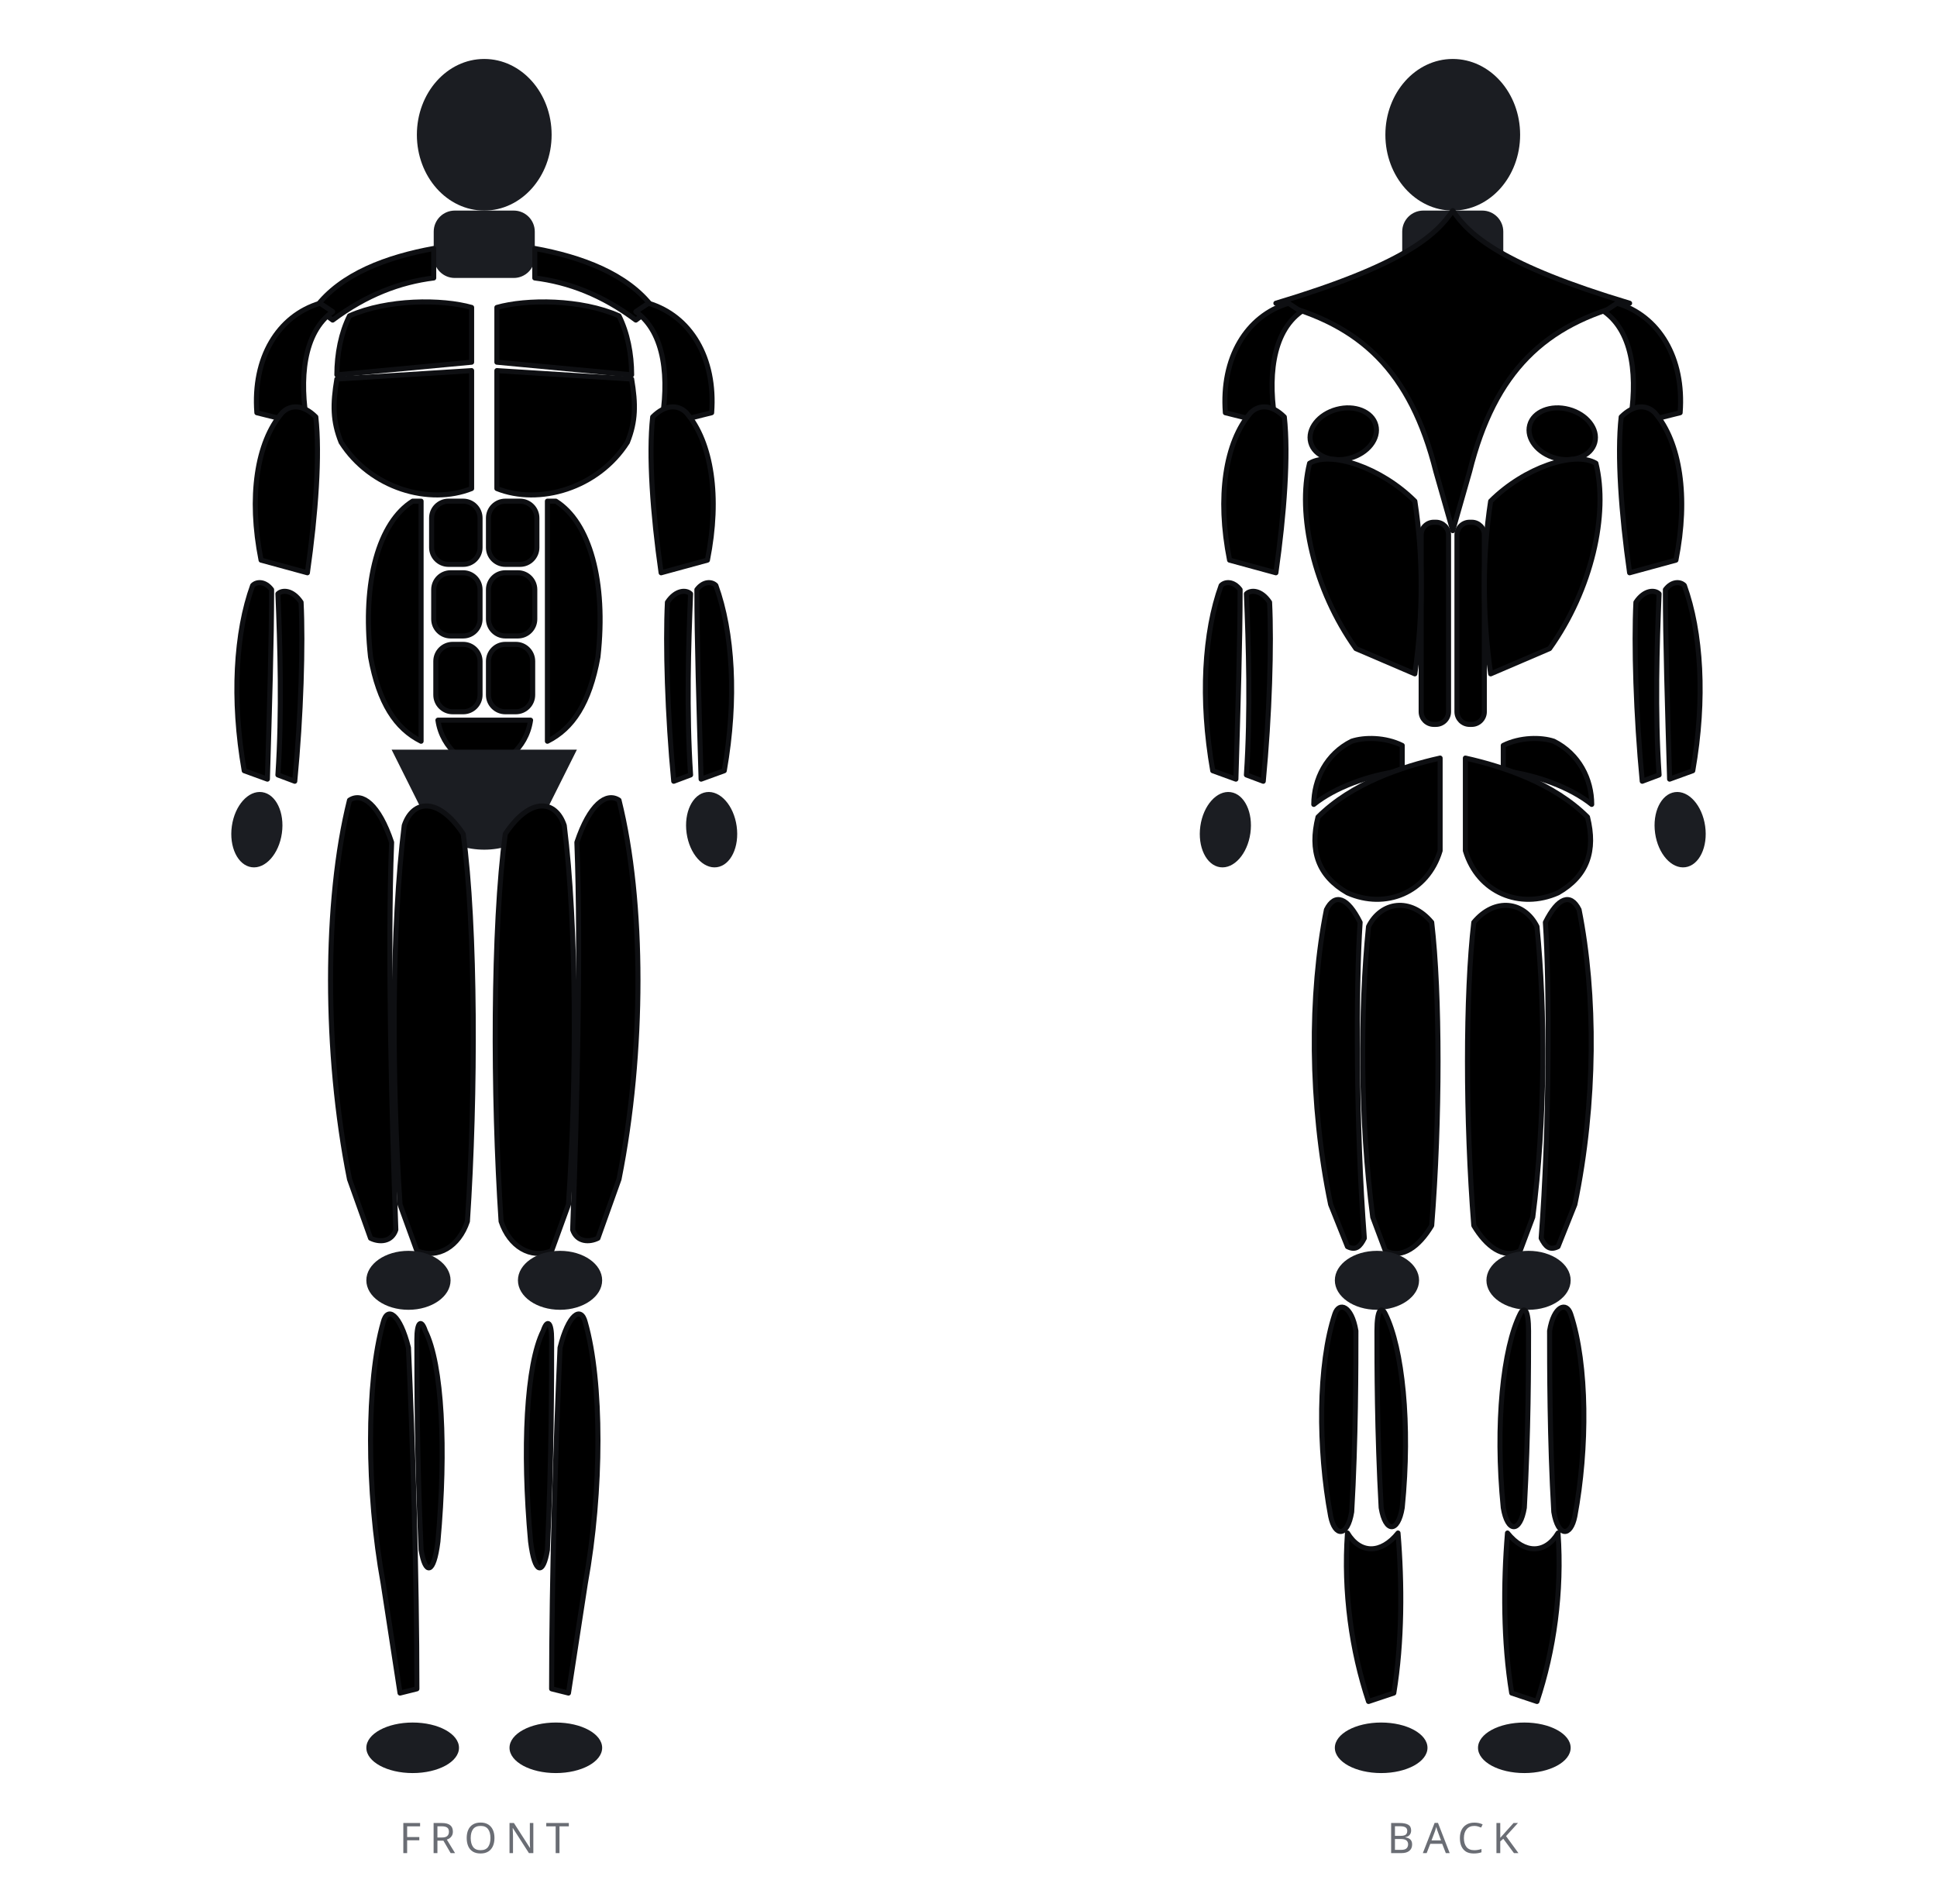
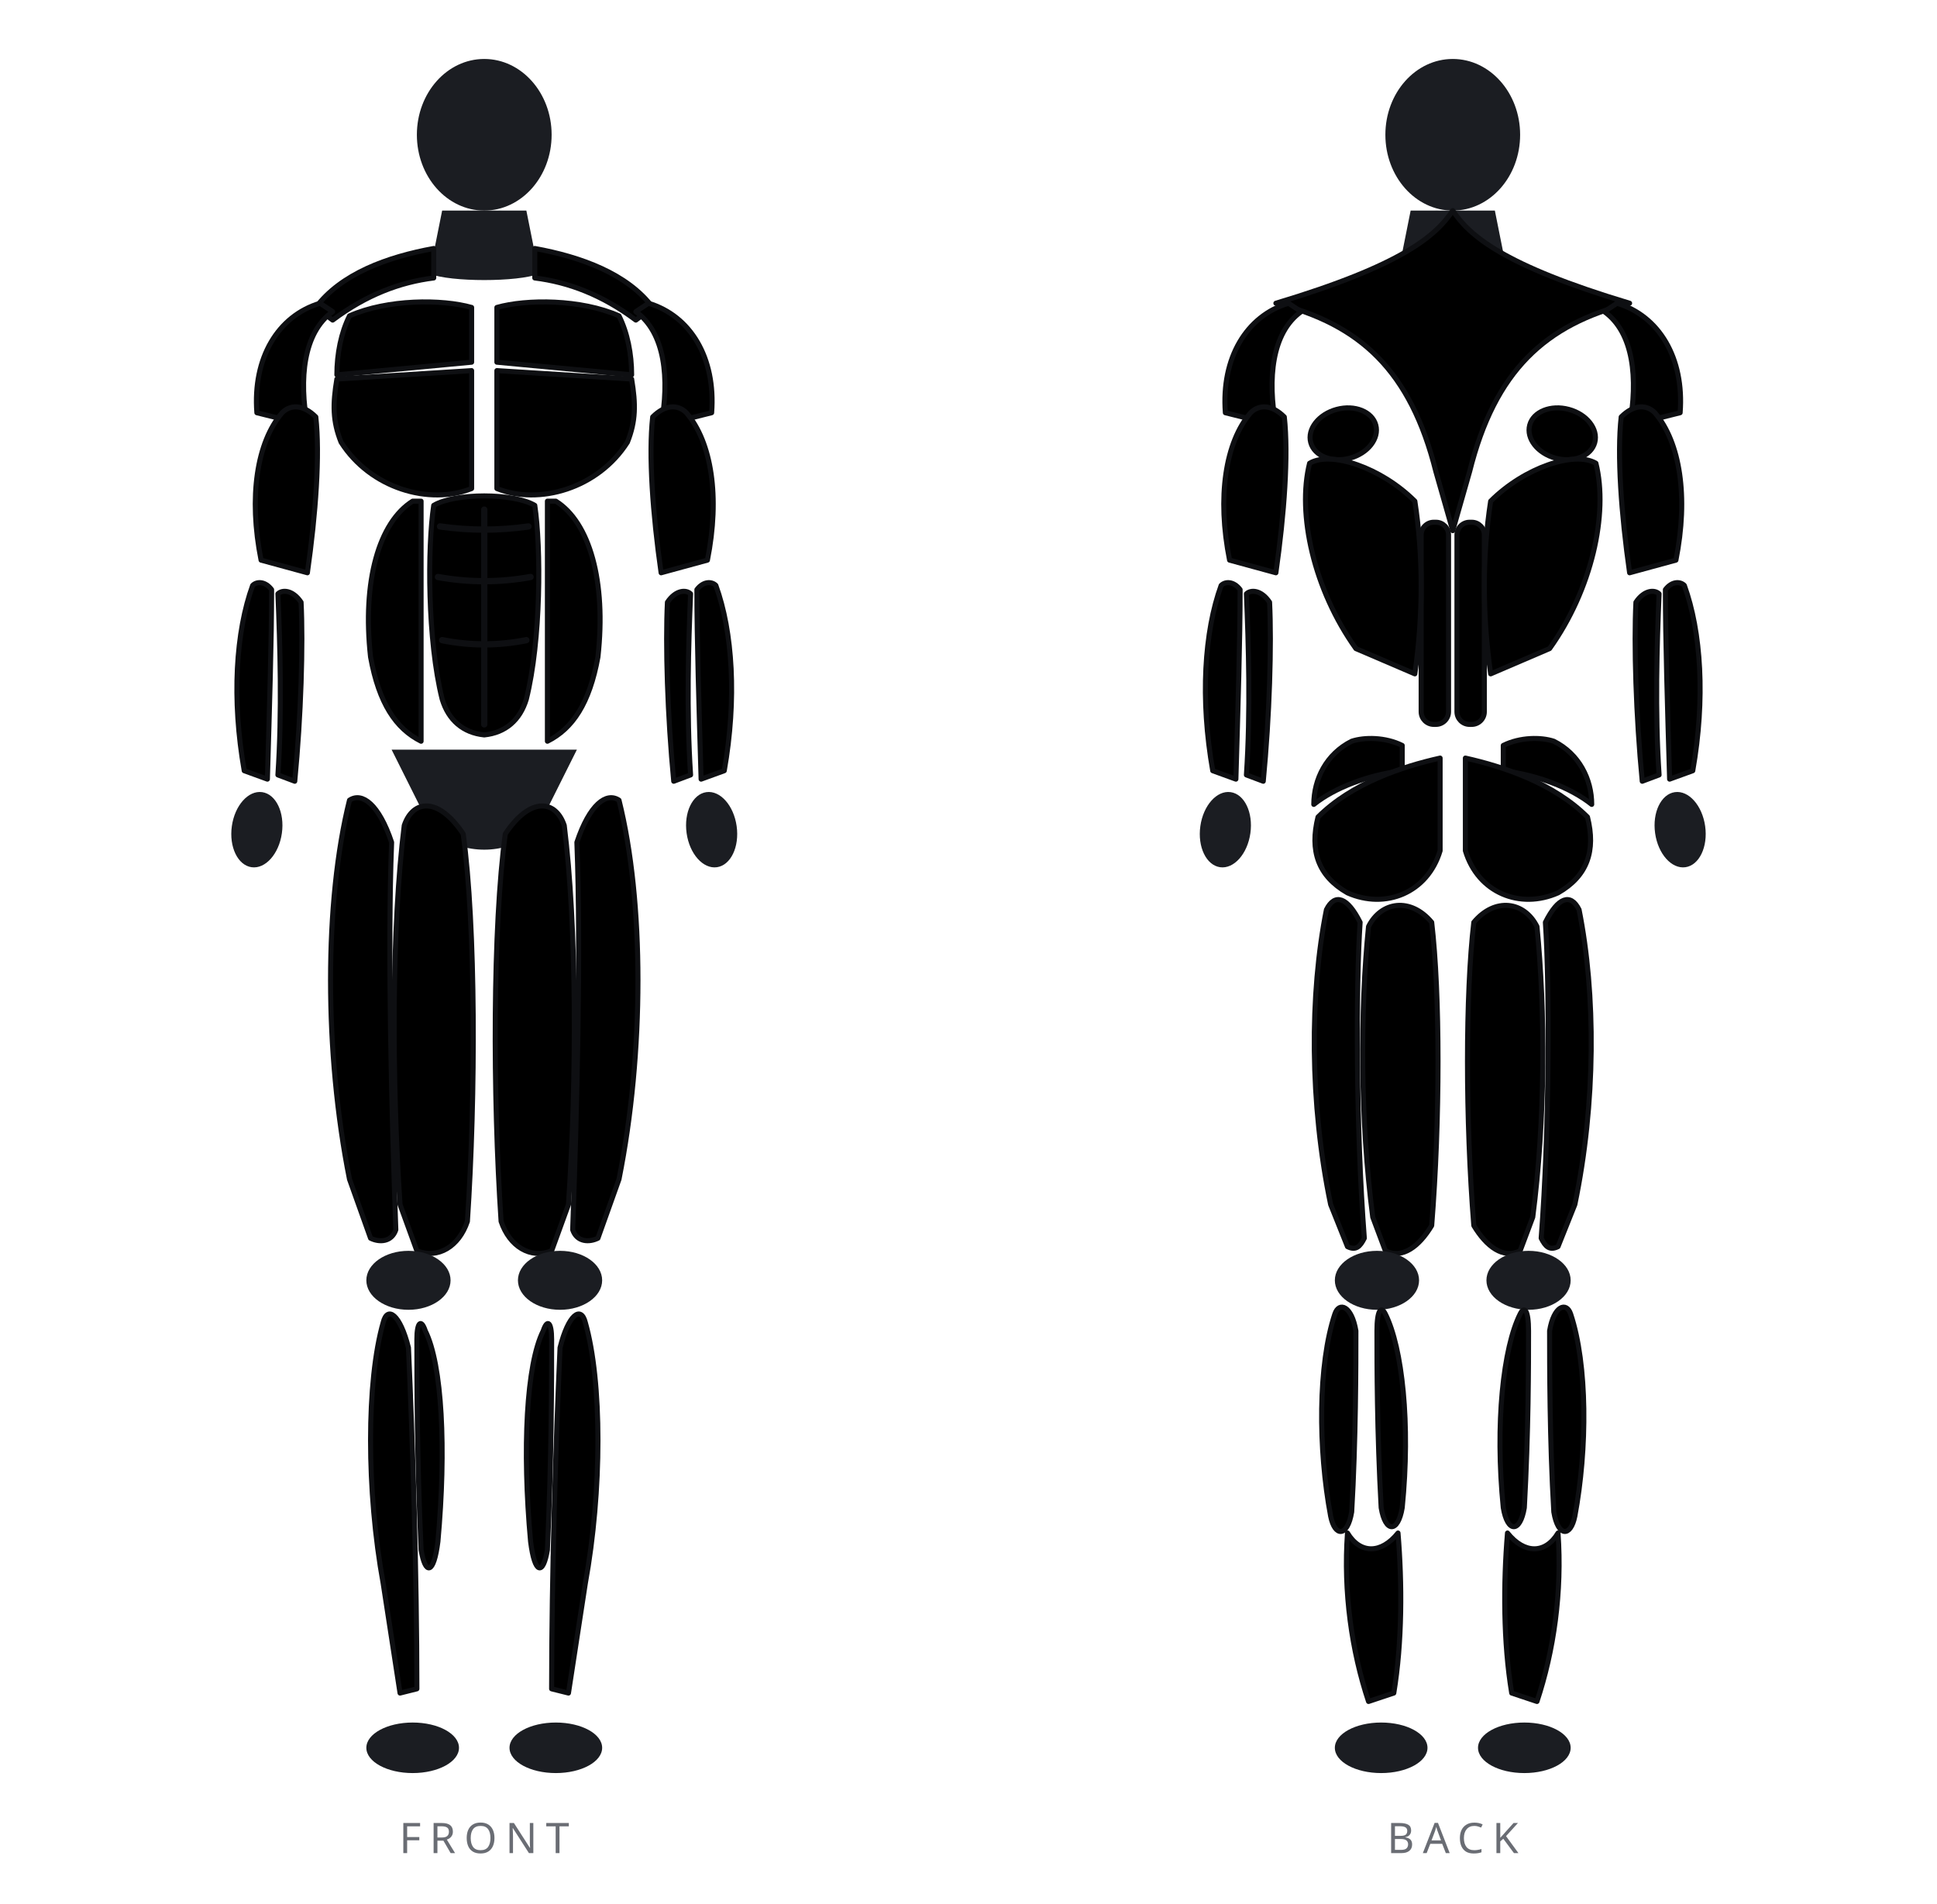
<svg xmlns="http://www.w3.org/2000/svg" viewBox="0 0 460 452" font-family="sans-serif">
  <style>
    .body { fill: var(--body, #1B1D22); }
    .r { stroke: var(--gap, #0E0F12); stroke-width: 1.2; stroke-linejoin: round; }
    .delts       { fill: var(--vol-delts,       var(--vol-none, #23252B)); }
    .chest       { fill: var(--vol-chest,       var(--vol-none, #23252B)); }
    .biceps      { fill: var(--vol-biceps,      var(--vol-none, #23252B)); }
    .triceps     { fill: var(--vol-triceps,     var(--vol-none, #23252B)); }
    .forearms    { fill: var(--vol-forearms,    var(--vol-none, #23252B)); }
    .core        { fill: var(--vol-core,        var(--vol-none, #23252B)); }
    .lats-traps  { fill: var(--vol-lats-traps,  var(--vol-none, #23252B)); }
    .glutes-hams { fill: var(--vol-glutes-hams, var(--vol-none, #23252B)); }
    .quads       { fill: var(--vol-quads,       var(--vol-none, #23252B)); }
    .calves      { fill: var(--vol-calves,      var(--vol-none, #23252B)); }
    .lbl { fill: var(--label, #6A6D74); font-size: 10px; letter-spacing: 0.2em; }
+     .groove { fill: none; stroke: var(--gap, #0E0F12); stroke-width: 1.5; stroke-linecap: round; }
  </style>
  <g id="front" transform="translate(15,6)">
    <ellipse class="body" cx="100" cy="26" rx="16" ry="18" />
-     <rect class="body" x="88" y="44" width="24" height="16" rx="5" />
-     <rect class="r core" x="87.5" y="113" width="11.5" height="15" rx="4" />
-     <rect class="r core" x="101" y="113" width="11.5" height="15" rx="4" />
-     <rect class="r core" x="88" y="130" width="11" height="15" rx="4" />
-     <rect class="r core" x="101" y="130" width="11" height="15" rx="4" />
-     <rect class="r core" x="88.5" y="147" width="10.5" height="16" rx="4" />
-     <rect class="r core" x="101" y="147" width="10.5" height="16" rx="4" />
-     <path class="r core" d="M89,165 L111,165 C110,172 104,176 100,176 C96,176 90,172 89,165 Z" />
+     <path class="body" d="M90,44 L110,44 L113,59 C108,61 92,61 87,59 Z" />
+     <path class="r core" d="M88,114 C86.5,124 86.5,146 90,160 C91.5,165 95,168 100,168.5 C105,168 108.5,165 110,160 C113.5,146 113.5,124 112,114 C107,111 93,111 88,114 Z" />
+     <path class="groove" d="M100,115 L100,166" />
+     <path class="groove" d="M89.5,119 Q100,120.5 110.5,119" />
+     <path class="groove" d="M89,131 Q100,133 111,131" />
+     <path class="groove" d="M90,146 Q100,148 110,146" />
    <path class="body" d="M78,172 L122,172 L112,192 C104,197 96,197 88,192 Z" />
    <g id="front-half-l">
      <path class="r lats-traps" d="M88,53 C77,55 66,59 60,67 L64,70 C72,64 80,61 88,60 Z" />
      <path class="r delts" d="M61,66 C51,69 45,79 46,92 L58,95 C56,84 57,73 64,68 Z" />
      <path class="r chest" d="M97,67 C90,65 77,65 68,69 C66,73 65,78 65,83 L97,80 Z" />
      <path class="r chest" d="M97,82 L65,84 C64,90 64,94 66,99 C73,110 87,114 97,110 Z" />
      <path class="r biceps" d="M52,92 C46,99 44,112 47,127 L58,130 C60,116 61,102 60,93 C57,90 54,90 52,92 Z" />
      <path class="r forearms" d="M45,133 C41,144 40,160 43,177 L48.5,179 C49,162 49.5,146 49.5,134 C48,132 46,132 45,133 Z" />
      <path class="r forearms" d="M51,135 C51.5,147 52,163 51,178 L55,179.5 C56.5,164 57,147 56.5,137 C54.5,134 52,134 51,135 Z" />
      <ellipse class="body" cx="46" cy="191" rx="6" ry="9" transform="rotate(8 46 191)" />
      <path class="r core" d="M83,113 C75,118 71,132 73,150 C75,161 79,167 85,170 L85,113 Z" />
      <path class="r quads" d="M68,184 C62,208 62,244 68,274 L73,288 C75,289 78,289 79,286 C78,258 77,220 78,194 C75,185 71,182 68,184 Z" />
      <path class="r quads" d="M81,190 C78,214 78,250 80,280 L84,291 C89,293 94,290 96,284 C98,254 98,214 95,192 C89,183 83,184 81,190 Z" />
      <ellipse class="body" cx="82" cy="298" rx="10" ry="7" />
      <path class="r calves" d="M76,308 C72,322 72,348 76,370 L80,396 L84,395 C84,368 83,336 82,314 C80,306 77,304 76,308 Z" />
      <path class="r calves" d="M86,310 C90,318 91,338 89,360 C88,368 86,368 85,362 C84,340 84,322 84,312 C84,308 85,307 86,310 Z" />
      <ellipse class="body" cx="83" cy="409" rx="11" ry="6" />
    </g>
    <g transform="translate(200,0) scale(-1,1)">
      <path class="r lats-traps" d="M88,53 C77,55 66,59 60,67 L64,70 C72,64 80,61 88,60 Z" />
      <path class="r delts" d="M61,66 C51,69 45,79 46,92 L58,95 C56,84 57,73 64,68 Z" />
      <path class="r chest" d="M97,67 C90,65 77,65 68,69 C66,73 65,78 65,83 L97,80 Z" />
      <path class="r chest" d="M97,82 L65,84 C64,90 64,94 66,99 C73,110 87,114 97,110 Z" />
      <path class="r biceps" d="M52,92 C46,99 44,112 47,127 L58,130 C60,116 61,102 60,93 C57,90 54,90 52,92 Z" />
      <path class="r forearms" d="M45,133 C41,144 40,160 43,177 L48.5,179 C49,162 49.5,146 49.5,134 C48,132 46,132 45,133 Z" />
      <path class="r forearms" d="M51,135 C51.5,147 52,163 51,178 L55,179.5 C56.5,164 57,147 56.5,137 C54.5,134 52,134 51,135 Z" />
      <ellipse class="body" cx="46" cy="191" rx="6" ry="9" transform="rotate(8 46 191)" />
      <path class="r core" d="M83,113 C75,118 71,132 73,150 C75,161 79,167 85,170 L85,113 Z" />
      <path class="r quads" d="M68,184 C62,208 62,244 68,274 L73,288 C75,289 78,289 79,286 C78,258 77,220 78,194 C75,185 71,182 68,184 Z" />
      <path class="r quads" d="M81,190 C78,214 78,250 80,280 L84,291 C89,293 94,290 96,284 C98,254 98,214 95,192 C89,183 83,184 81,190 Z" />
      <ellipse class="body" cx="82" cy="298" rx="10" ry="7" />
      <path class="r calves" d="M76,308 C72,322 72,348 76,370 L80,396 L84,395 C84,368 83,336 82,314 C80,306 77,304 76,308 Z" />
      <path class="r calves" d="M86,310 C90,318 91,338 89,360 C88,368 86,368 85,362 C84,340 84,322 84,312 C84,308 85,307 86,310 Z" />
      <ellipse class="body" cx="83" cy="409" rx="11" ry="6" />
    </g>
    <text class="lbl" x="100" y="434" text-anchor="middle">FRONT</text>
  </g>
  <g id="back" transform="translate(245,6)">
    <ellipse class="body" cx="100" cy="26" rx="16" ry="18" />
-     <rect class="body" x="88" y="44" width="24" height="16" rx="5" />
+     <path class="body" d="M90,44 L110,44 L113,59 C108,61 92,61 87,59 Z" />
    <path class="r lats-traps" d="M100,44 C96,50 88,57 58,66 C78,71 90,82 96,106 L100,120 L104,106 C110,82 122,71 142,66 C112,57 104,50 100,44 Z" />
    <rect class="r core" x="92.5" y="118" width="6.5" height="48" rx="3" />
    <rect class="r core" x="101" y="118" width="6.5" height="48" rx="3" />
    <g id="back-half-l">
      <path class="r delts" d="M61,66 C51,69 45,79 46,92 L58,95 C56,84 57,73 64,68 Z" />
      <ellipse class="r lats-traps" cx="74" cy="97" rx="8" ry="6" transform="rotate(-15 74 97)" />
      <path class="r lats-traps" d="M66,104 C63,116 67,134 77,148 L91,154 C93,140 93,126 91,113 C83,105 71,101 66,104 Z" />
      <path class="r triceps" d="M52,92 C46,99 44,112 47,127 L58,130 C60,116 61,102 60,93 C57,90 54,90 52,92 Z" />
      <path class="r forearms" d="M45,133 C41,144 40,160 43,177 L48.5,179 C49,162 49.5,146 49.5,134 C48,132 46,132 45,133 Z" />
      <path class="r forearms" d="M51,135 C51.5,147 52,163 51,178 L55,179.5 C56.5,164 57,147 56.5,137 C54.5,134 52,134 51,135 Z" />
      <ellipse class="body" cx="46" cy="191" rx="6" ry="9" transform="rotate(8 46 191)" />
      <path class="r glutes-hams" d="M76,170 C70,173 67,179 67,185 C72,181 80,178 88,177 L88,171 C84,169 79,169 76,170 Z" />
      <path class="r glutes-hams" d="M68,188 C66,196 68,202 75,206 C84,210 94,206 97,196 L97,174 C88,176 76,180 68,188 Z" />
      <path class="r glutes-hams" d="M70,210 C66,230 66,256 71,280 L75,290 C77,291 78,290 79,288 C77,262 77,228 78,213 C75,207 72,206 70,210 Z" />
      <path class="r glutes-hams" d="M80,214 C78,234 78,260 81,283 L84,291 C88,293 92,290 95,285 C97,260 97,230 95,213 C90,207 83,208 80,214 Z" />
      <ellipse class="body" cx="82" cy="298" rx="10" ry="7" />
      <path class="r calves" d="M72,306 C68,318 68,338 71,354 C72,359 75,359 76,353 C77,336 77,318 77,310 C76,304 73,303 72,306 Z" />
      <path class="r calves" d="M84,306 C88,314 90,332 88,352 C87,358 84,358 83,352 C82,334 82,318 82,310 C82,305 83,304 84,306 Z" />
      <path class="r calves" d="M75,358 C74,372 76,386 80,398 L86,396 C88,384 88,370 87,358 C83,363 78,363 75,358 Z" />
      <ellipse class="body" cx="83" cy="409" rx="11" ry="6" />
    </g>
    <g transform="translate(200,0) scale(-1,1)">
      <path class="r delts" d="M61,66 C51,69 45,79 46,92 L58,95 C56,84 57,73 64,68 Z" />
      <ellipse class="r lats-traps" cx="74" cy="97" rx="8" ry="6" transform="rotate(-15 74 97)" />
      <path class="r lats-traps" d="M66,104 C63,116 67,134 77,148 L91,154 C93,140 93,126 91,113 C83,105 71,101 66,104 Z" />
      <path class="r triceps" d="M52,92 C46,99 44,112 47,127 L58,130 C60,116 61,102 60,93 C57,90 54,90 52,92 Z" />
      <path class="r forearms" d="M45,133 C41,144 40,160 43,177 L48.5,179 C49,162 49.5,146 49.5,134 C48,132 46,132 45,133 Z" />
      <path class="r forearms" d="M51,135 C51.5,147 52,163 51,178 L55,179.5 C56.5,164 57,147 56.5,137 C54.5,134 52,134 51,135 Z" />
      <ellipse class="body" cx="46" cy="191" rx="6" ry="9" transform="rotate(8 46 191)" />
      <path class="r glutes-hams" d="M76,170 C70,173 67,179 67,185 C72,181 80,178 88,177 L88,171 C84,169 79,169 76,170 Z" />
      <path class="r glutes-hams" d="M68,188 C66,196 68,202 75,206 C84,210 94,206 97,196 L97,174 C88,176 76,180 68,188 Z" />
      <path class="r glutes-hams" d="M70,210 C66,230 66,256 71,280 L75,290 C77,291 78,290 79,288 C77,262 77,228 78,213 C75,207 72,206 70,210 Z" />
      <path class="r glutes-hams" d="M80,214 C78,234 78,260 81,283 L84,291 C88,293 92,290 95,285 C97,260 97,230 95,213 C90,207 83,208 80,214 Z" />
      <ellipse class="body" cx="82" cy="298" rx="10" ry="7" />
      <path class="r calves" d="M72,306 C68,318 68,338 71,354 C72,359 75,359 76,353 C77,336 77,318 77,310 C76,304 73,303 72,306 Z" />
      <path class="r calves" d="M84,306 C88,314 90,332 88,352 C87,358 84,358 83,352 C82,334 82,318 82,310 C82,305 83,304 84,306 Z" />
      <path class="r calves" d="M75,358 C74,372 76,386 80,398 L86,396 C88,384 88,370 87,358 C83,363 78,363 75,358 Z" />
      <ellipse class="body" cx="83" cy="409" rx="11" ry="6" />
    </g>
    <text class="lbl" x="100" y="434" text-anchor="middle">BACK</text>
  </g>
</svg>
